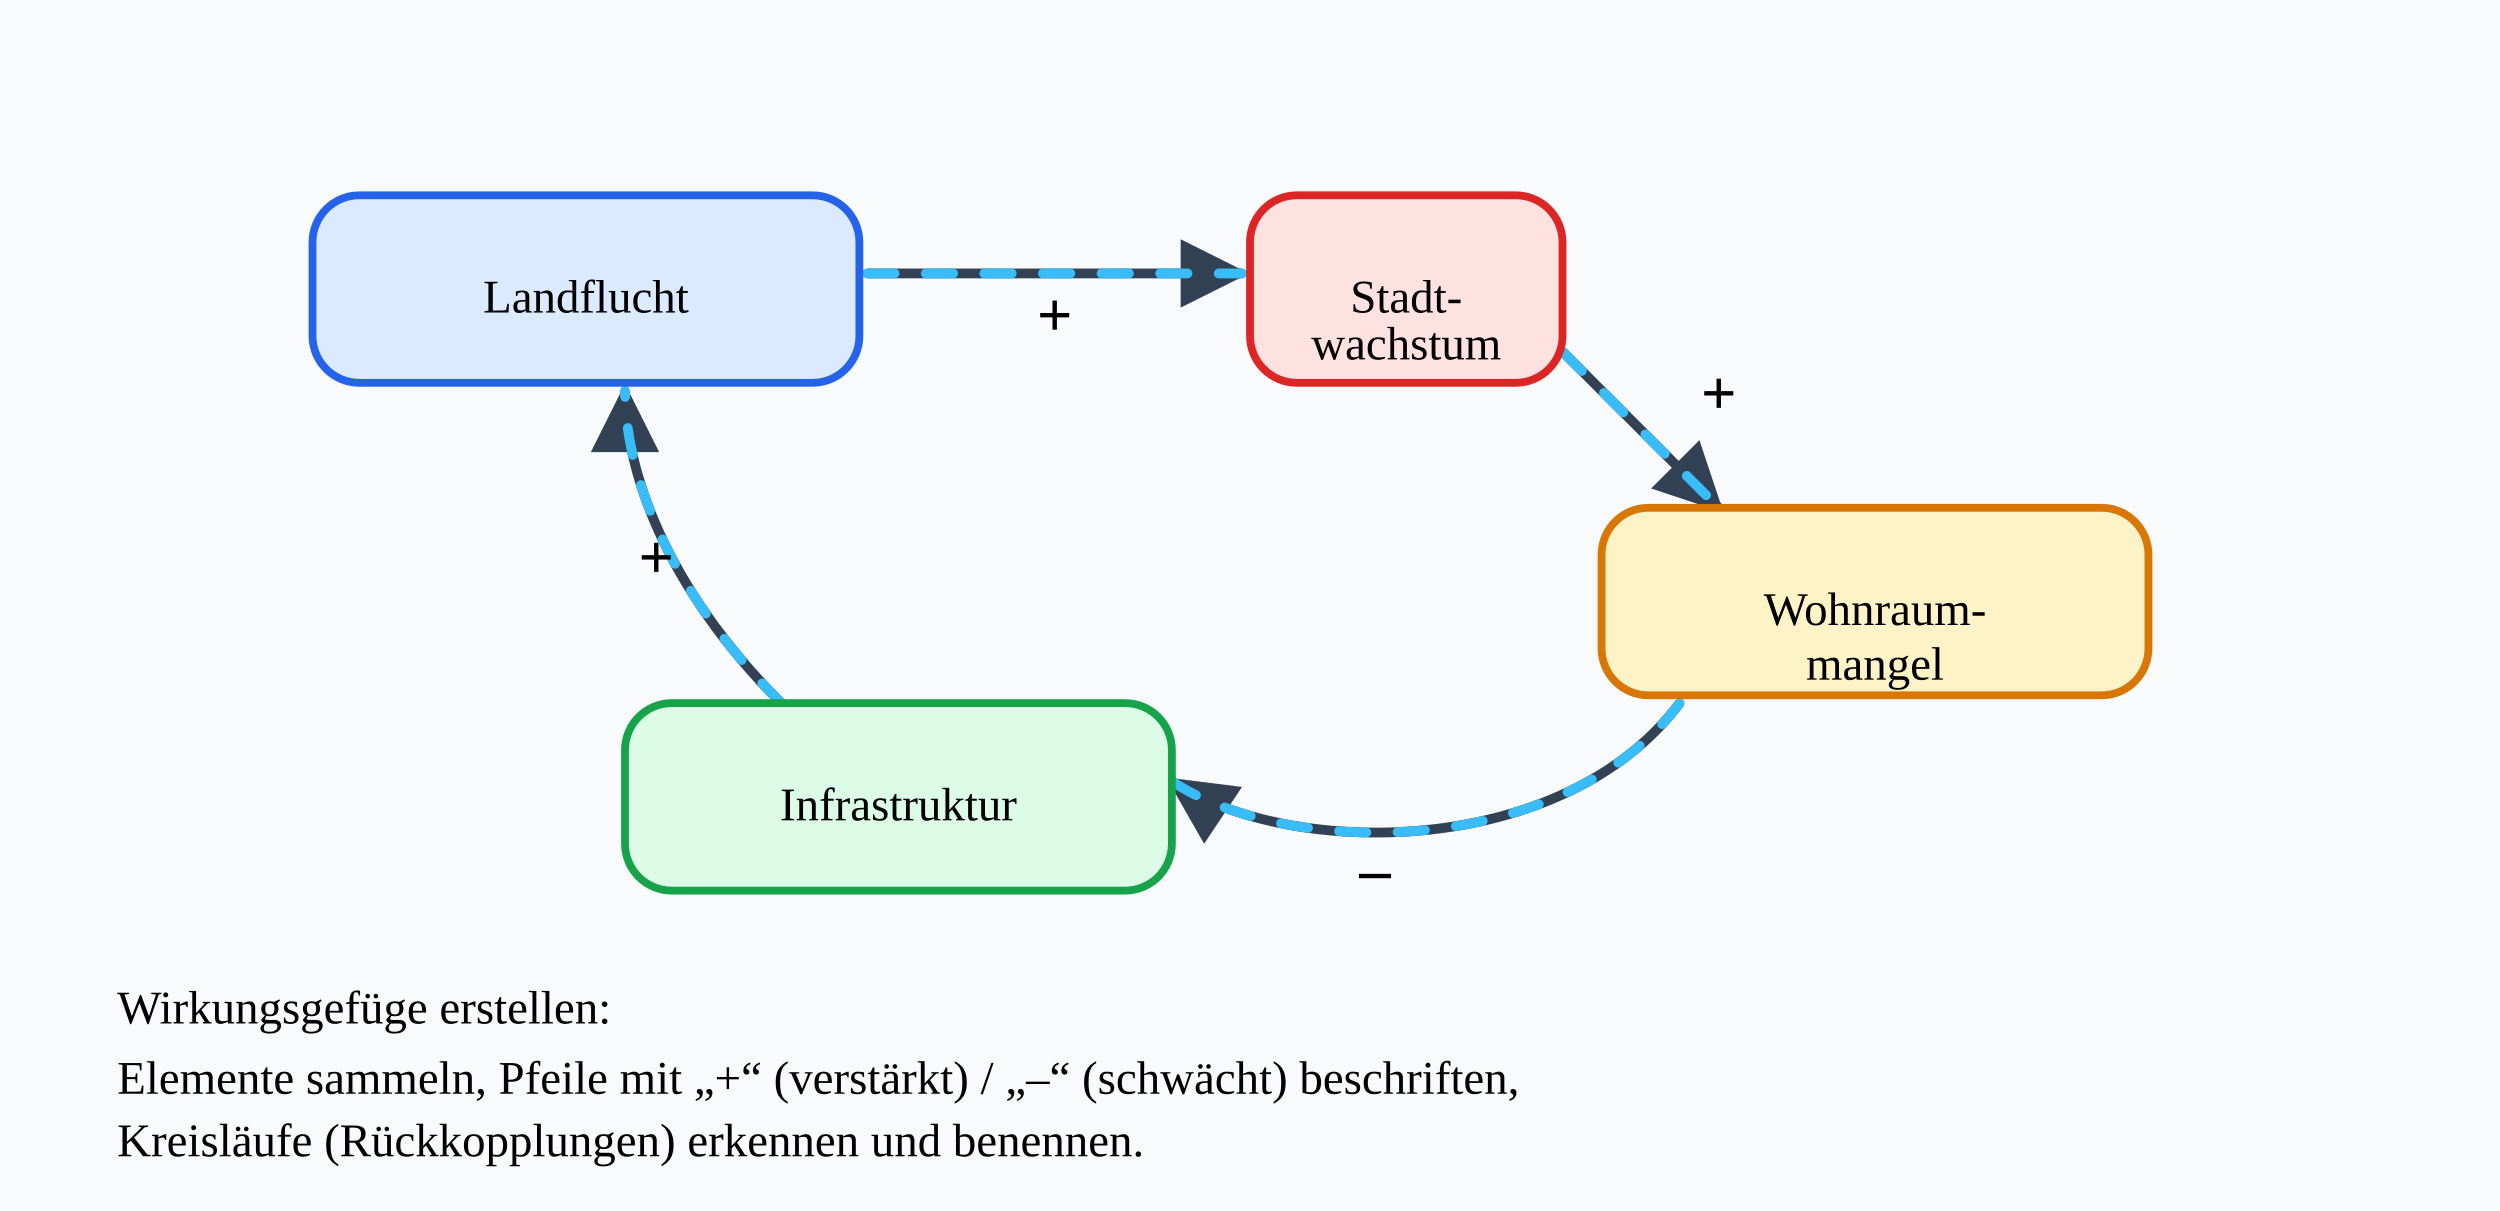
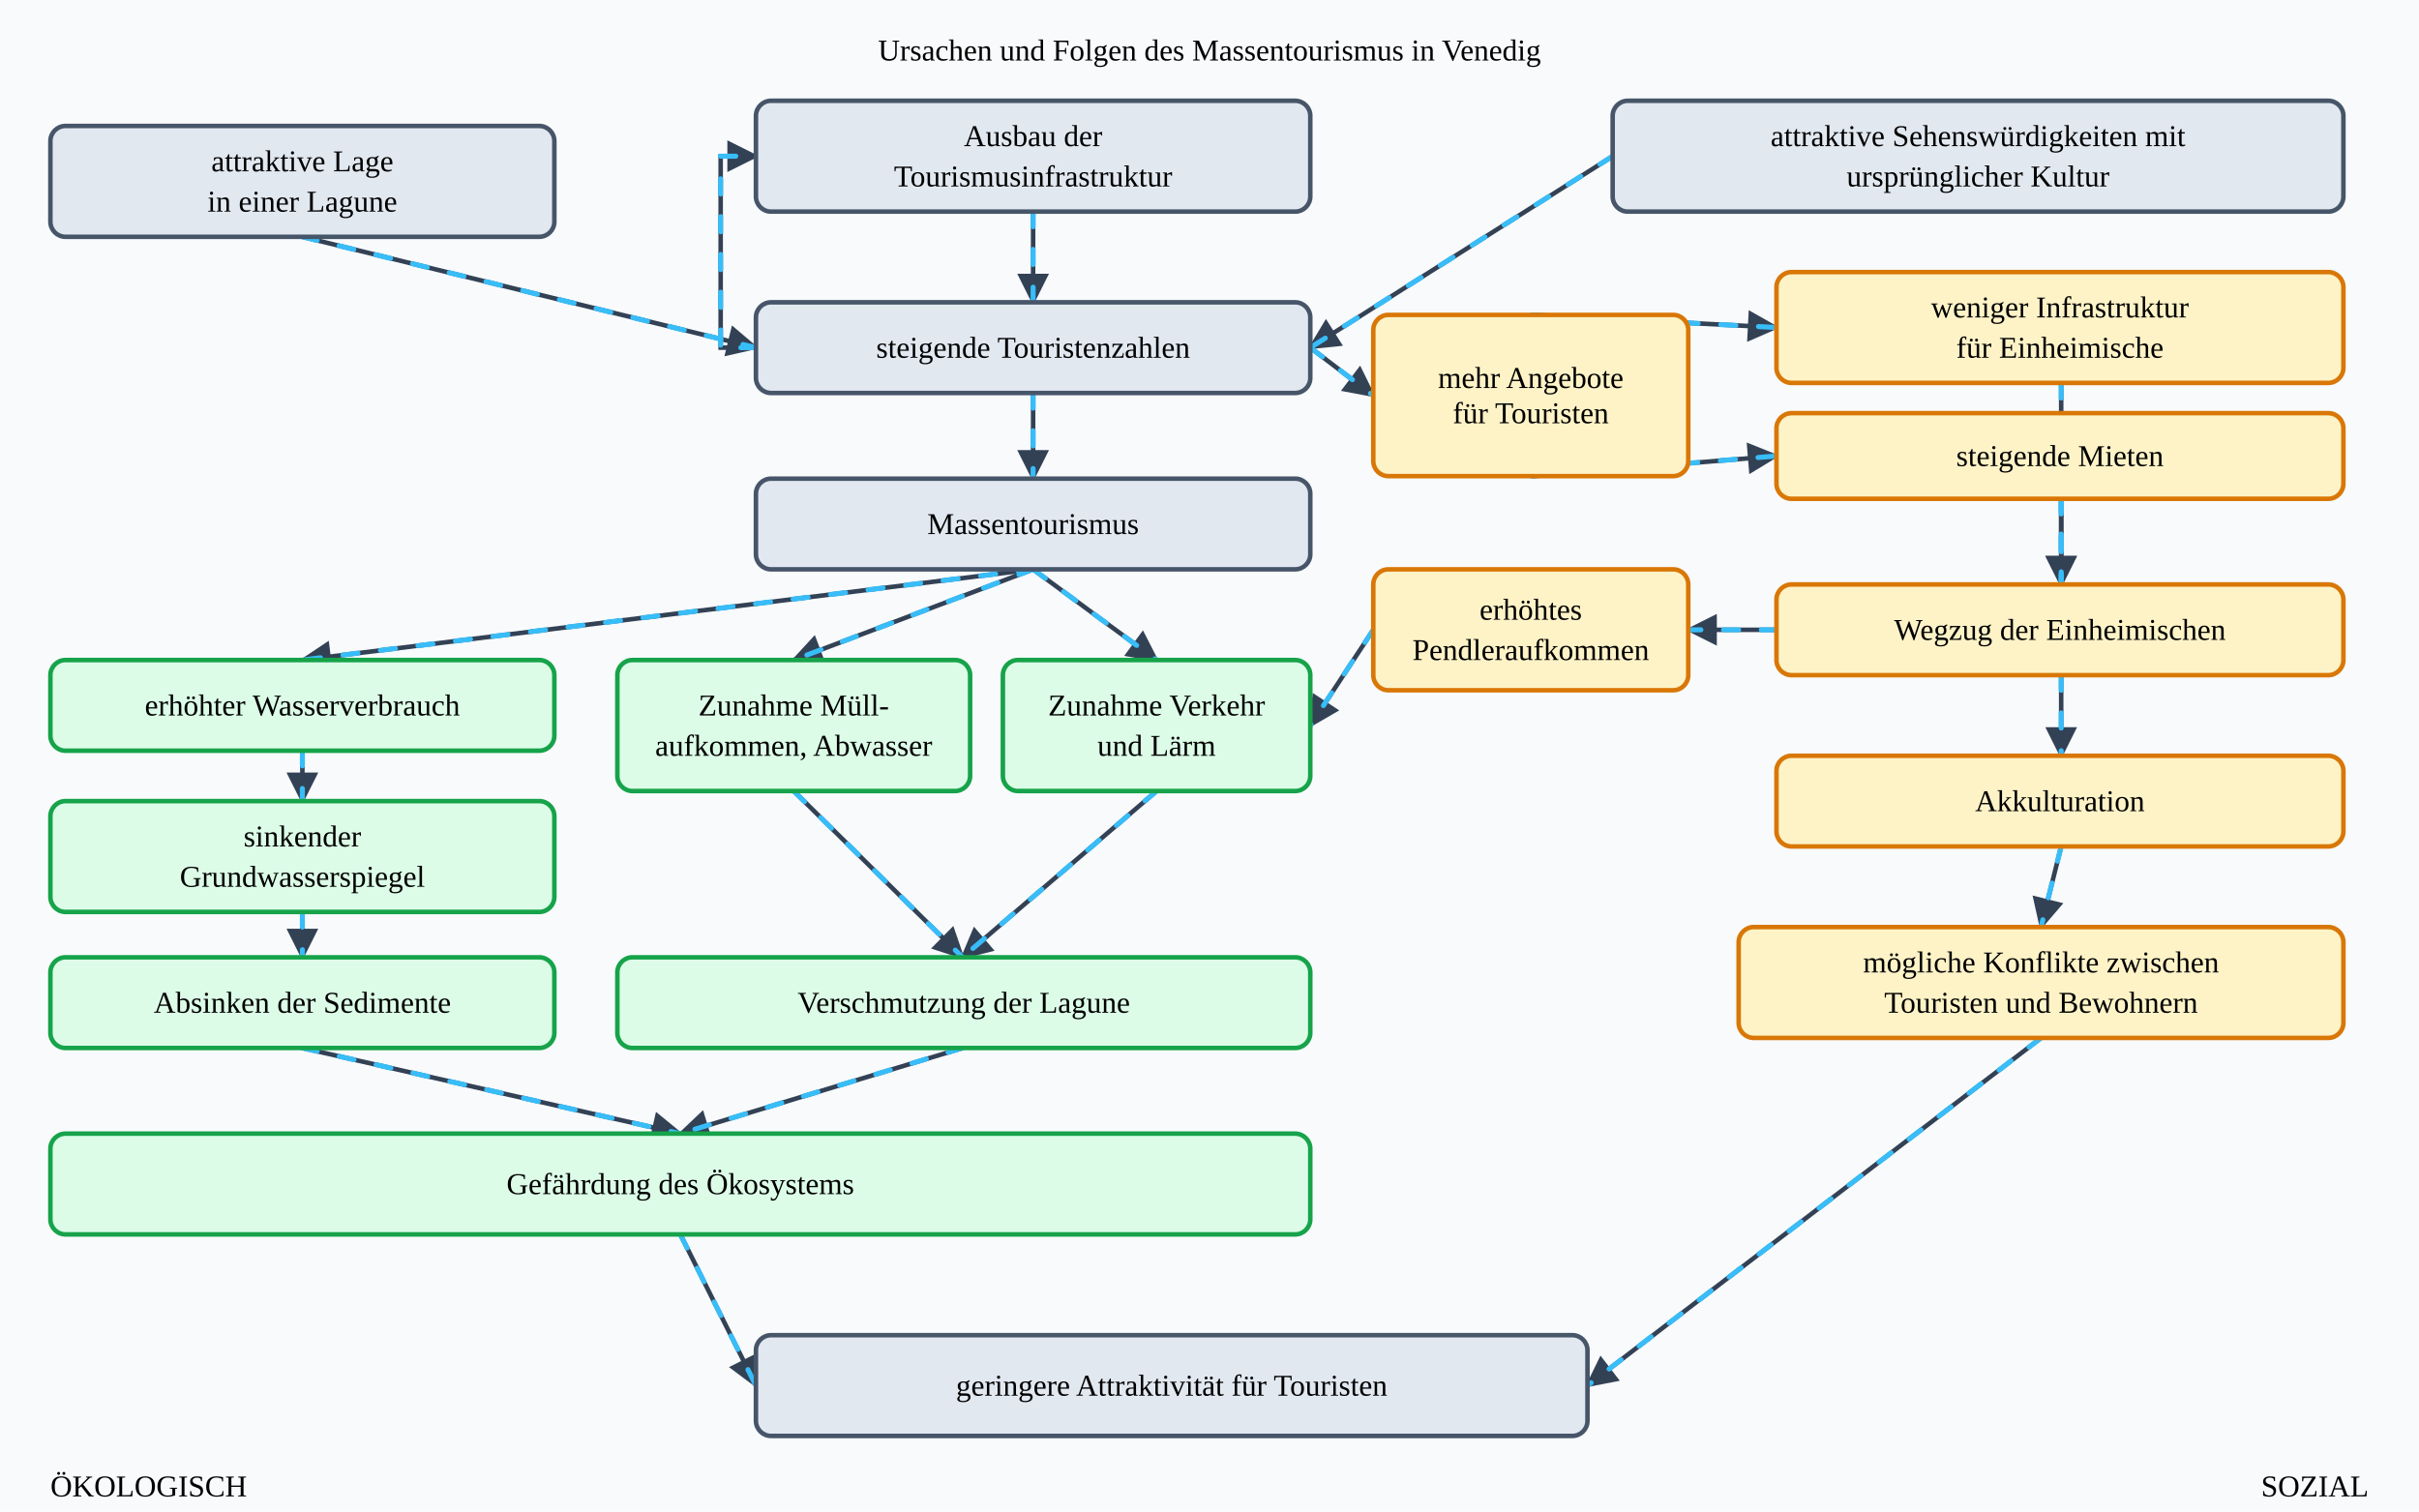
- <svg xmlns="http://www.w3.org/2000/svg" viewBox="0 0 640 310" role="img" aria-labelledby="wg-t">
-   <rect width="640" height="310" fill="#f8fafc" class="sk-sky" />
+ <svg xmlns="http://www.w3.org/2000/svg" viewBox="0 0 960 600" role="img" aria-labelledby="wg-t">
+   <rect width="960" height="600" fill="#f8fafc" class="sk-sky" />
  <defs>
    <marker id="wg-a" viewBox="0 0 10 10" refX="9" refY="5" markerWidth="7" markerHeight="7" orient="auto">
      <path d="M0 0 L10 5 L0 10 Z" fill="#334155" />
    </marker>
  </defs>
-   <g fill="none" stroke="#334155" stroke-width="2.5" marker-end="url(#wg-a)">
-     <path d="M222 70 L318 70" />
-     <path d="M400 90 L440 130" />
-     <path d="M430 180 C400 220 330 220 300 200" />
-     <path d="M200 180 C170 150 160 120 160 100" />
+   <text class="sk-t" x="480" y="24" text-anchor="middle">Ursachen und Folgen des Massentourismus in Venedig</text>
+   <g fill="none" stroke="#334155" stroke-width="1.8" marker-end="url(#wg-a)">
+     <path d="M120 94 L300 138" />
+     <path d="M640 62 L520 138" />
+     <path d="M410 84 L410 120" />
+     <path d="M410 156 L410 190" />
+     <path d="M520 138 L545 157" />
+     <path d="M608 125 L705 130" />
+     <path d="M608 189 L705 181" />
+     <path d="M818 152 L818 232" />
+     <path d="M818 198 L818 232" />
+     <path d="M705 250 L670 250" />
+     <path d="M545 250 L520 288" />
+     <path d="M818 268 L818 300" />
+     <path d="M818 336 L810 368" />
+     <path d="M410 226 L120 262" />
+     <path d="M120 298 L120 318" />
+     <path d="M120 362 L120 380" />
+     <path d="M410 226 L315 262" />
+     <path d="M410 226 L459 262" />
+     <path d="M315 314 L382 380" />
+     <path d="M459 314 L382 380" />
+     <path d="M120 416 L270 450" />
+     <path d="M382 416 L270 450" />
+     <path d="M270 490 L300 550" />
+     <path d="M810 412 L630 550" />
+     <path d="M300 138 L286 138 L286 62 L300 62" />
  </g>
-   <g fill="none" stroke-width="2.5" stroke-dasharray="7 8" stroke-linecap="round" class="sk-flow" stroke="#38bdf8">
-     <path d="M222 70 L318 70" />
-     <path d="M400 90 L440 130" />
-     <path d="M430 180 C400 220 330 220 300 200" />
-     <path d="M200 180 C170 150 160 120 160 100" />
+   <g fill="none" stroke="#38bdf8" stroke-width="2" stroke-dasharray="6 9" stroke-linecap="round" class="sk-flow">
+     <path d="M120 94 L300 138" />
+     <path d="M640 62 L520 138" />
+     <path d="M410 84 L410 120" />
+     <path d="M410 156 L410 190" />
+     <path d="M520 138 L545 157" />
+     <path d="M608 125 L705 130" />
+     <path d="M608 189 L705 181" />
+     <path d="M818 152 L818 232" />
+     <path d="M818 198 L818 232" />
+     <path d="M705 250 L670 250" />
+     <path d="M545 250 L520 288" />
+     <path d="M818 268 L818 300" />
+     <path d="M818 336 L810 368" />
+     <path d="M410 226 L120 262" />
+     <path d="M120 298 L120 318" />
+     <path d="M120 362 L120 380" />
+     <path d="M410 226 L315 262" />
+     <path d="M410 226 L459 262" />
+     <path d="M315 314 L382 380" />
+     <path d="M459 314 L382 380" />
+     <path d="M120 416 L270 450" />
+     <path d="M382 416 L270 450" />
+     <path d="M270 490 L300 550" />
+     <path d="M810 412 L630 550" />
+     <path d="M300 138 L286 138 L286 62 L300 62" />
  </g>
-   <g stroke-width="2">
-     <rect x="80" y="50" width="140" height="48" rx="12" fill="#dbeafe" stroke="#2563eb" />
-     <rect x="320" y="50" width="80" height="48" rx="12" fill="#fee2e2" stroke="#dc2626" />
-     <rect x="410" y="130" width="140" height="48" rx="12" fill="#fef3c7" stroke="#d97706" />
-     <rect x="160" y="180" width="140" height="48" rx="12" fill="#dcfce7" stroke="#16a34a" />
-   </g>
-   <g class="sk-t" text-anchor="middle">
-     <text x="150" y="80">Landflucht</text>
-     <text x="360" y="80">Stadt-</text>
-     <text x="480" y="160">Wohnraum-</text>
-     <text x="230" y="210">Infrastruktur</text>
-   </g>
-   <g class="sk-s" text-anchor="middle" style="font-size:16px;font-weight:700">
-     <text x="360" y="92" style="font-size:12px;font-weight:400">wachstum</text>
-     <text x="480" y="174" style="font-size:12px;font-weight:400">mangel</text>
-     <text x="270" y="86">+</text>
-     <text x="440" y="106">+</text>
-     <text x="352" y="228">–</text>
-     <text x="168" y="148">+</text>
-   </g>
-   <g>
-     <text class="sk-t" x="30" y="262">Wirkungsgefüge erstellen:</text>
-     <text class="sk-s" x="30" y="280">Elemente sammeln, Pfeile mit „+“ (verstärkt) / „–“ (schwächt) beschriften,</text>
-     <text class="sk-s" x="30" y="296">Kreisläufe (Rückkopplungen) erkennen und benennen.</text>
-   </g>
+   <rect x="20" y="50" width="200" height="44" rx="6" fill="#e2e8f0" stroke="#475569" stroke-width="1.8" />
+   <text class="sk-s" x="120.0" y="68" text-anchor="middle" style="stroke:none">attraktive Lage</text>
+   <text class="sk-s" x="120.0" y="84" text-anchor="middle" style="stroke:none">in einer Lagune</text>
+   <rect x="300" y="40" width="220" height="44" rx="6" fill="#e2e8f0" stroke="#475569" stroke-width="1.8" />
+   <text class="sk-s" x="410.0" y="58" text-anchor="middle" style="stroke:none">Ausbau der</text>
+   <text class="sk-s" x="410.0" y="74" text-anchor="middle" style="stroke:none">Tourismusinfrastruktur</text>
+   <rect x="640" y="40" width="290" height="44" rx="6" fill="#e2e8f0" stroke="#475569" stroke-width="1.8" />
+   <text class="sk-s" x="785.0" y="58" text-anchor="middle" style="stroke:none">attraktive Sehenswürdigkeiten mit</text>
+   <text class="sk-s" x="785.0" y="74" text-anchor="middle" style="stroke:none">ursprünglicher Kultur</text>
+   <rect x="300" y="120" width="220" height="36" rx="6" fill="#e2e8f0" stroke="#475569" stroke-width="1.8" />
+   <text class="sk-s" x="410.0" y="142" text-anchor="middle" style="stroke:none">steigende Touristenzahlen</text>
+   <rect x="300" y="190" width="220" height="36" rx="6" fill="#e2e8f0" stroke="#475569" stroke-width="1.8" />
+   <text class="sk-s" x="410.0" y="212" text-anchor="middle" style="stroke:none">Massentourismus</text>
+   <rect x="545" y="125" width="125" height="64" rx="6" fill="#fef3c7" stroke="#d97706" stroke-width="1.8" />
+   <text class="sk-s" x="607.5" y="154" text-anchor="middle" style="stroke:none">mehr Angebote</text>
+   <text class="sk-s" x="607.5" y="168" text-anchor="middle" style="stroke:none">für Touristen</text>
+   <rect x="705" y="108" width="225" height="44" rx="6" fill="#fef3c7" stroke="#d97706" stroke-width="1.8" />
+   <text class="sk-s" x="817.5" y="126" text-anchor="middle" style="stroke:none">weniger Infrastruktur</text>
+   <text class="sk-s" x="817.5" y="142" text-anchor="middle" style="stroke:none">für Einheimische</text>
+   <rect x="705" y="164" width="225" height="34" rx="6" fill="#fef3c7" stroke="#d97706" stroke-width="1.8" />
+   <text class="sk-s" x="817.5" y="185" text-anchor="middle" style="stroke:none">steigende Mieten</text>
+   <rect x="705" y="232" width="225" height="36" rx="6" fill="#fef3c7" stroke="#d97706" stroke-width="1.8" />
+   <text class="sk-s" x="817.5" y="254" text-anchor="middle" style="stroke:none">Wegzug der Einheimischen</text>
+   <rect x="545" y="226" width="125" height="48" rx="6" fill="#fef3c7" stroke="#d97706" stroke-width="1.8" />
+   <text class="sk-s" x="607.5" y="246" text-anchor="middle" style="stroke:none">erhöhtes</text>
+   <text class="sk-s" x="607.5" y="262" text-anchor="middle" style="stroke:none">Pendleraufkommen</text>
+   <rect x="705" y="300" width="225" height="36" rx="6" fill="#fef3c7" stroke="#d97706" stroke-width="1.8" />
+   <text class="sk-s" x="817.5" y="322" text-anchor="middle" style="stroke:none">Akkulturation</text>
+   <rect x="690" y="368" width="240" height="44" rx="6" fill="#fef3c7" stroke="#d97706" stroke-width="1.8" />
+   <text class="sk-s" x="810.0" y="386" text-anchor="middle" style="stroke:none">mögliche Konflikte zwischen</text>
+   <text class="sk-s" x="810.0" y="402" text-anchor="middle" style="stroke:none">Touristen und Bewohnern</text>
+   <rect x="20" y="262" width="200" height="36" rx="6" fill="#dcfce7" stroke="#16a34a" stroke-width="1.8" />
+   <text class="sk-s" x="120.0" y="284" text-anchor="middle" style="stroke:none">erhöhter Wasserverbrauch</text>
+   <rect x="20" y="318" width="200" height="44" rx="6" fill="#dcfce7" stroke="#16a34a" stroke-width="1.8" />
+   <text class="sk-s" x="120.0" y="336" text-anchor="middle" style="stroke:none">sinkender</text>
+   <text class="sk-s" x="120.0" y="352" text-anchor="middle" style="stroke:none">Grundwasserspiegel</text>
+   <rect x="20" y="380" width="200" height="36" rx="6" fill="#dcfce7" stroke="#16a34a" stroke-width="1.8" />
+   <text class="sk-s" x="120.0" y="402" text-anchor="middle" style="stroke:none">Absinken der Sedimente</text>
+   <rect x="245" y="262" width="140" height="52" rx="6" fill="#dcfce7" stroke="#16a34a" stroke-width="1.8" />
+   <text class="sk-s" x="315.0" y="284" text-anchor="middle" style="stroke:none">Zunahme Müll-</text>
+   <text class="sk-s" x="315.0" y="300" text-anchor="middle" style="stroke:none">aufkommen, Abwasser</text>
+   <rect x="398" y="262" width="122" height="52" rx="6" fill="#dcfce7" stroke="#16a34a" stroke-width="1.8" />
+   <text class="sk-s" x="459.0" y="284" text-anchor="middle" style="stroke:none">Zunahme Verkehr</text>
+   <text class="sk-s" x="459.0" y="300" text-anchor="middle" style="stroke:none">und Lärm</text>
+   <rect x="245" y="380" width="275" height="36" rx="6" fill="#dcfce7" stroke="#16a34a" stroke-width="1.8" />
+   <text class="sk-s" x="382.5" y="402" text-anchor="middle" style="stroke:none">Verschmutzung der Lagune</text>
+   <rect x="20" y="450" width="500" height="40" rx="6" fill="#dcfce7" stroke="#16a34a" stroke-width="1.8" />
+   <text class="sk-s" x="270.0" y="474" text-anchor="middle" style="stroke:none">Gefährdung des Ökosystems</text>
+   <rect x="300" y="530" width="330" height="40" rx="6" fill="#e2e8f0" stroke="#475569" stroke-width="1.8" />
+   <text class="sk-s" x="465.0" y="554" text-anchor="middle" style="stroke:none">geringere Attraktivität für Touristen</text>
+   <text class="sk-t" x="20" y="594" style="stroke:none">ÖKOLOGISCH</text>
+   <text class="sk-t" x="940" y="594" text-anchor="end" style="stroke:none">SOZIAL</text>
</svg>
